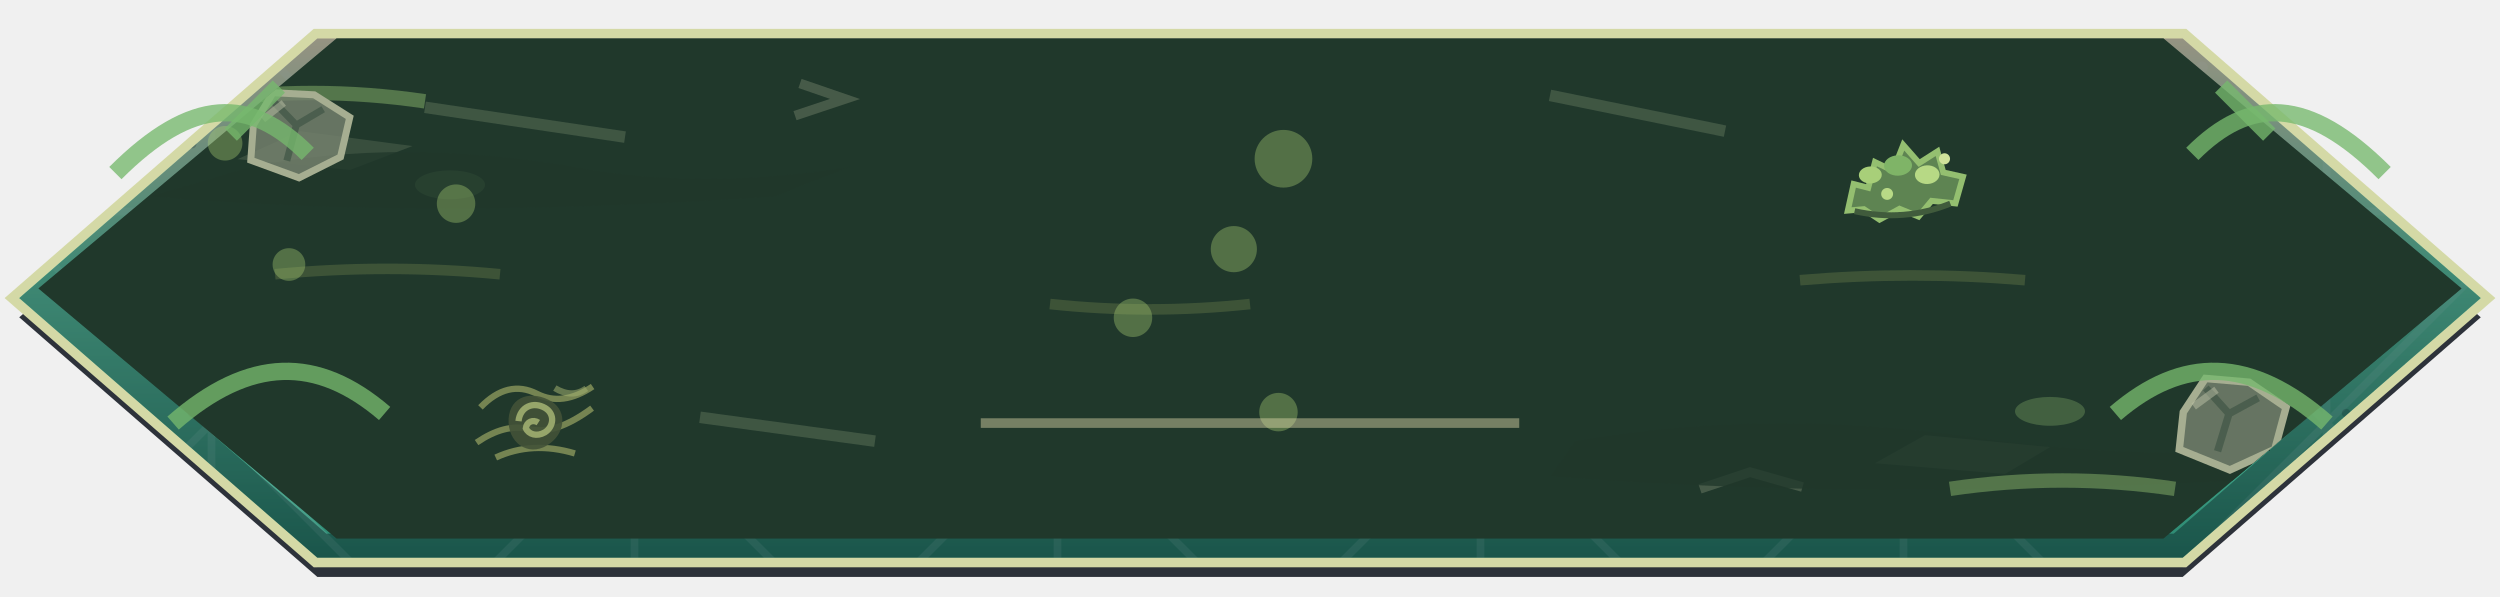
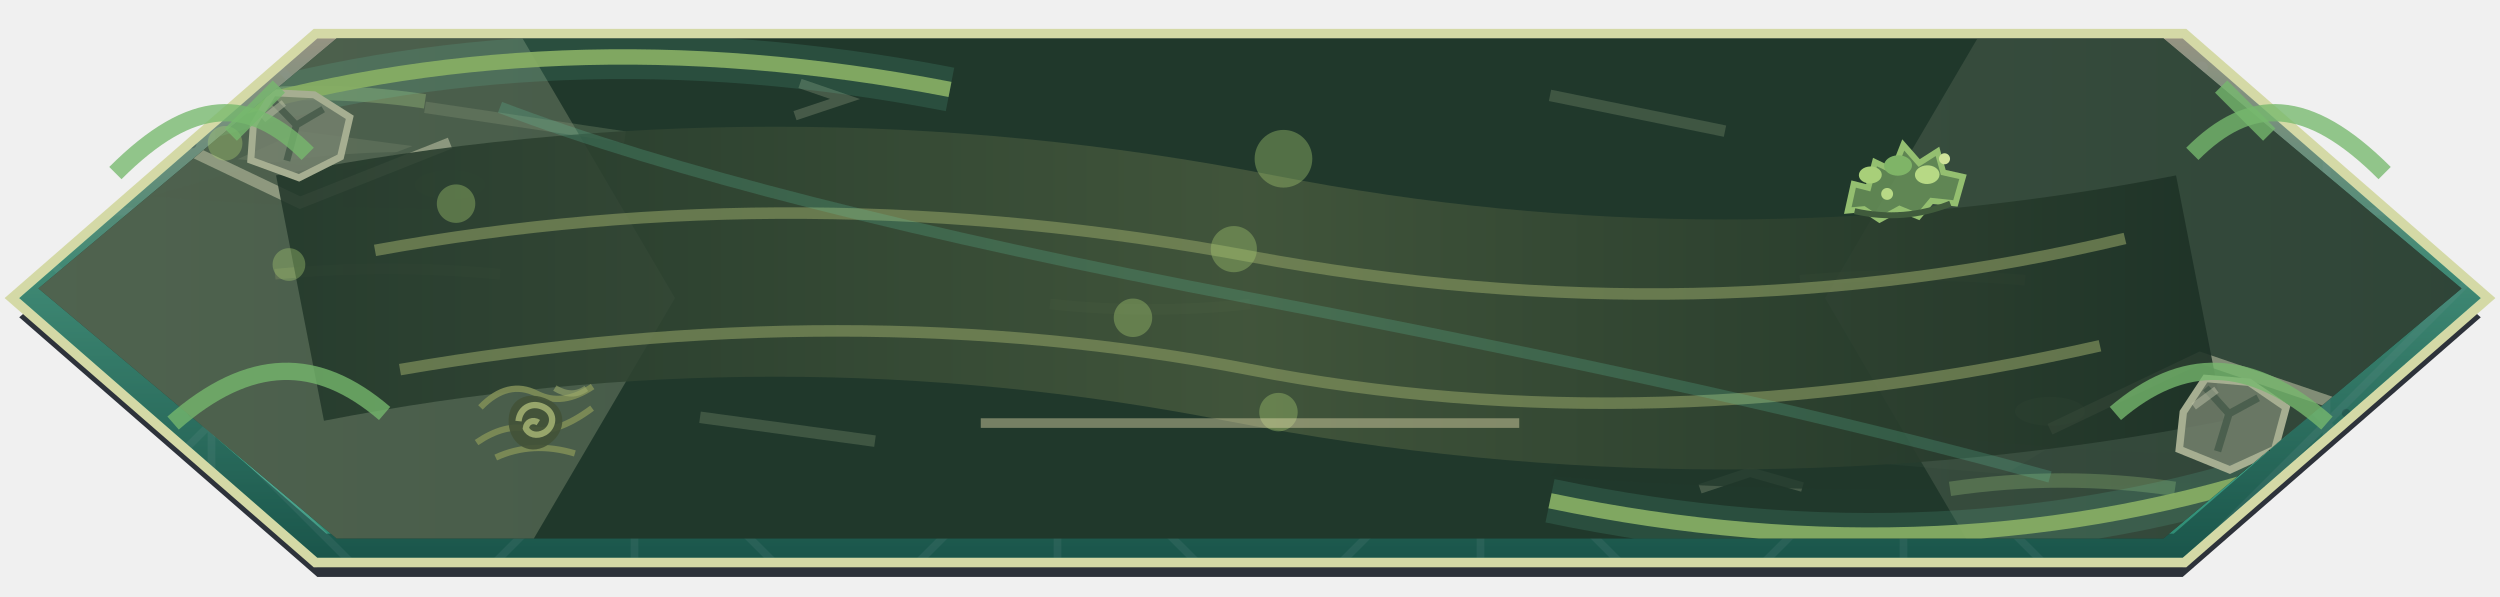
<svg xmlns="http://www.w3.org/2000/svg" width="520" height="124" viewBox="0 0 260 62" role="img" aria-label="M7 primary-hex-button pressed" data-style="m11-enchanted-forest@0.1.0" data-geometry-shape="wide-hexagon" data-corner-radius="2" data-end-cap-depth="31">
  <defs>
    <linearGradient id="m11-primary-hex-button-260x62-pressed-plate" x1="0" y1="0" x2="0" y2="1">
      <stop offset="0" stop-color="#5C7650" />
      <stop offset=".48" stop-color="#20382B" />
      <stop offset="1" stop-color="#13251E" />
    </linearGradient>
    <linearGradient id="m11-primary-hex-button-260x62-pressed-primary" x1="0" y1="0" x2="0" y2="1">
      <stop offset="0" stop-color="#F1E8C8" />
      <stop offset=".45" stop-color="#66D9B2" />
      <stop offset="1" stop-color="#2A856F" />
    </linearGradient>
    <linearGradient id="m11-primary-hex-button-260x62-pressed-energy" x1="0" y1="0" x2="1" y2="0">
      <stop offset="0" stop-color="#B8E0A5" stop-opacity="0" />
      <stop offset=".5" stop-color="#B8E0A5" stop-opacity=".86" />
      <stop offset="1" stop-color="#B8E0A5" stop-opacity="0" />
    </linearGradient>
    <pattern id="m11-primary-hex-button-260x62-pressed-grain" width="28" height="28" patternUnits="userSpaceOnUse">
      <circle cx="5" cy="7" r=".6" fill="#FFFFFF" fill-opacity=".12" />
      <circle cx="20" cy="15" r=".45" fill="#061321" fill-opacity=".2" />
    </pattern>
    <pattern id="m11-primary-hex-button-260x62-pressed-plate-pattern" width="44" height="44" patternUnits="userSpaceOnUse">
      <path d="M0 22H44M22 0V44M0 22L22 0 44 22 22 44Z" fill="none" stroke="#D8FBFF" stroke-opacity=".12" stroke-width=".8" />
    </pattern>
    <mask id="m11-primary-hex-button-260x62-pressed-mask">
      <path d="M33 4H227L258 31L227 58H33L2 31Z" fill="white" />
    </mask>
  </defs>
  <g opacity="1">
    <g id="m11-primary-hex-button-260x62-pressed-outer-shadow" data-layer="outer-shadow" transform="translate(0 2)">
      <path d="M33 4H227L258 31L227 58H33L2 31Z" fill="#020812" opacity=".82" />
    </g>
    <g id="m11-primary-hex-button-260x62-pressed-connected-depth" data-layer="connected-depth" transform="translate(0 1)">
      <path d="M33 4H227L258 31L227 58H33L2 31Z" fill="#071522" opacity=".9" />
    </g>
    <g id="m11-primary-hex-button-260x62-pressed-outer-frame" data-layer="outer-frame">
      <path d="M33 4H227L258 31L227 58H33L2 31Z" fill="#071421" stroke="#D4D9A6" stroke-width="2" stroke-linejoin="miter" />
    </g>
    <g id="m11-primary-hex-button-260x62-pressed-inner-plate-fill" data-layer="inner-plate-fill">
      <path d="M33 4H227L258 31L227 58H33L2 31Z" fill="url(#m11-primary-hex-button-260x62-pressed-primary)" />
    </g>
    <g id="m11-primary-hex-button-260x62-pressed-surface-grain" data-layer="surface-grain" data-material-source="m8-ice-grain" mask="url(#m11-primary-hex-button-260x62-pressed-mask)">
      <rect width="260" height="62" fill="url(#m11-primary-hex-button-260x62-pressed-grain)" />
    </g>
    <g id="m11-primary-hex-button-260x62-pressed-surface-pattern" data-layer="surface-pattern" data-material-source="m8-crystal-facet-pattern" mask="url(#m11-primary-hex-button-260x62-pressed-mask)">
      <rect width="260" height="62" fill="url(#m11-primary-hex-button-260x62-pressed-plate-pattern)" />
    </g>
    <g id="m11-primary-hex-button-260x62-pressed-side-bevel-shade" data-layer="side-bevel-shade" mask="url(#m11-primary-hex-button-260x62-pressed-mask)">
      <path d="M33 4H227L258 31L227 58H33L2 31Z" fill="none" stroke="#020812" stroke-opacity=".38" stroke-width="5" />
    </g>
    <g id="m11-primary-hex-button-260x62-pressed-top-bevel-highlight" data-layer="top-bevel-highlight" mask="url(#m11-primary-hex-button-260x62-pressed-mask)">
      <path d="M41 10H219" stroke="#FFFFFF" stroke-opacity=".55" stroke-width="3" stroke-linecap="square" />
    </g>
    <g id="m11-primary-hex-button-260x62-pressed-cold-edge-accent" data-layer="cold-edge-accent" data-material-source="m8-cold-edge-accent" mask="url(#m11-primary-hex-button-260x62-pressed-mask)">
      <rect x="31" y="8" width="198" height="8" fill="url(#m11-primary-hex-button-260x62-pressed-energy)" />
    </g>
    <g id="m11-primary-hex-button-260x62-pressed-ornament-decal" data-layer="ornament-decal" data-material-source="m7-ornament-marks" mask="url(#m11-primary-hex-button-260x62-pressed-mask)">
      <path d="M39 49h16M205 49h16" stroke="#E6FCFF" stroke-opacity=".5" stroke-width="2" />
    </g>
    <g id="m11-primary-hex-button-material-stack" data-layer="forest-material-stack" data-material-families="weathered-stone,dark-wood,moss-lichen">
      <path d="M35 4H225L256 30L225 56H35L4 30Z" fill="#20382B" />
    </g>
    <g id="m11-primary-hex-button-material-detail" data-layer="forest-material-detail" data-material-channels="stone-chips,wood-grain,moss-mask" data-detail-scale="component">
      <path d="M44.2 11.16l20.8 3.1M161.2 9.92l18.2 3.72M72.8 43.4l18.2 2.48" stroke="#6B8063" stroke-width="1.2" stroke-opacity=".72" />
    </g>
    <g id="m11-primary-hex-button-material-face-depth" data-layer="forest-material-face-depth" data-material-source="shared-face-geometry">
      <clipPath id="m11-primary-hex-button-face-clip">
        <path d="M35 4H225L256 30L225 56H35L4 30Z" />
      </clipPath>
      <g clip-path="url(#m11-primary-hex-button-face-clip)">
        <g data-layer="forest-weathered-stone">
          <path d="M31.2 13.64l11.7 1.55 -6.5 2.48 -11.7 -1.116ZM200.2 45.26l13 1.24 -4.68 2.79 -13.52 -1.116Z" fill="#7C8D70" fill-opacity=".45" />
          <path d="M83.2 8.68l4.68 1.612 -5.2 1.736M176.8 50.84l5.2 -1.736 5.46 1.55" fill="none" stroke="#9BA687" stroke-width="1" stroke-opacity=".55" />
        </g>
        <g data-layer="forest-dark-wood-grain">
          <path d="M28.6 28.52q11.7 -1.116 23.4 0M109.2 31.62q10.4 1.116 20.8 0M187.2 29.14q11.7 -0.992 23.4 0" fill="none" stroke="#72854C" stroke-width="1.1" stroke-opacity=".62" />
        </g>
        <g data-layer="forest-moss-growth-mask" fill="#9BCB78" fill-opacity=".48">
          <ellipse cx="46.8" cy="19.22" rx="3.64" ry="1.5" />
          <ellipse cx="213.2" cy="42.78" rx="3.64" ry="1.5" />
        </g>
      </g>
    </g>
    <g id="m11-primary-hex-button-material-restraint" data-layer="forest-material-restraint" data-restraint="edge-anchored-low-opacity">
      <clipPath id="m11-primary-hex-button-restraint-clip">
        <path d="M35 4H225L256 30L225 56H35L4 30Z" />
      </clipPath>
      <g clip-path="url(#m11-primary-hex-button-restraint-clip)">
        <path d="M0 0H260V62H0Z" fill="#20382B" fill-opacity=".42" />
        <g data-layer="forest-moss-edge-anchor" fill="#20382B" fill-opacity=".78">
          <path d="M26 17.36q15.6 -3.1 33.8 0q13 2.48 28.6 -.01l-7.8 3.1q-36.4 2.48 -65 -.02Z" />
          <path d="M163.8 45.88q20.8 -3.72 44.2 -.01q20.8 2.48 36.4 -.03l-5.2 3.72q-41.6 2.79 -78 -.01Z" />
        </g>
        <path d="M20.8 10.54q11.7 -1.736 23.4 0M202.8 50.84q11.7 -1.736 23.4 0" fill="none" stroke="#9BCB78" stroke-width="1.5" stroke-opacity=".42" />
      </g>
    </g>
+     <g id="m11-primary-hex-button-integrated-material-regions" data-layer="forest-integrated-material-regions" data-integration="edge-anchored-connected" data-variation-seed="51731">
+       <defs>
+         <linearGradient id="m11-primary-hex-button-stone-depth" x2="1">
+           <stop stop-color="#9BA687" stop-opacity=".68" />
+           <stop offset="1" stop-color="#425548" stop-opacity=".72" />
+         </linearGradient>
+         <linearGradient id="m11-primary-hex-button-wood-depth" x2="1">
+           <stop stop-color="#22372A" />
+           <stop offset=".5" stop-color="#45583D" />
+           <stop offset="1" stop-color="#1C3025" />
+         </linearGradient>
+       </defs>
+       <clipPath id="m11-primary-hex-button-integrated-surface-clip">
+         <path d="M35 4H225L256 30L225 56H35L4 30Z" />
+       </clipPath>
+       <g clip-path="url(#m11-primary-hex-button-integrated-surface-clip)">
+         <g data-layer="forest-stone-surface-region" data-material-family="stone" data-depth-response="faceted-edge-plates">
+           <path d="M0 0H52L70.2 31 52 62H0ZM260 0H208L189.8 31 208 62H260Z" fill="url(#m11-primary-hex-button-stone-depth)" fill-opacity=".58" />
+           <path d="M13 12.4l18.2 8.68 15.6-6.2M213.2 44.64l15.6-7.44 18.2 6.2" fill="none" stroke="#C2C7A8" stroke-width="1.2" stroke-opacity=".55" />
+         </g>
+         <g data-layer="forest-wood-surface-region" data-material-family="wood" data-depth-response="recessed-grain-band">
+           <path d="M31.2 31Q80.6 21.355 130 31T228.8 31" fill="none" stroke="url(#m11-primary-hex-button-wood-depth)" stroke-width="26.0" stroke-opacity=".88" />
+           <path d="M39 26.04Q83.2 17.98 130 26.66T221 24.8M41.6 38.44Q88.4 30.38 130 38.44T218.4 35.96" fill="none" stroke="#84945F" stroke-width="1.2" stroke-opacity=".66" />
+         </g>
+         <g data-layer="forest-moss-surface-region" data-material-family="moss" data-depth-response="edge-growth-light-catch">
+           <path d="M20.8 12.4Q57.2 1.24 98.8 9.3M161.2 52.08Q202.8 60.76 239.2 48.36" fill="none" stroke="#66D9B2" stroke-width="4.6" stroke-opacity=".14" />
+           <path d="M20.8 12.4Q57.2 1.24 98.8 9.3M161.2 52.08Q202.8 60.76 239.2 48.36" fill="none" stroke="#88AF64" stroke-width="1.6" stroke-opacity=".92" />
+         </g>
+         <g data-layer="forest-living-light-surface-response" data-material-family="living-light" data-light-response="root-linked-local">
+           <path d="M130 31Q78 21.08 52 11.16M130 31Q182 40.92 213.2 49.6" fill="none" stroke="#66D9B2" stroke-width="1.2" stroke-opacity=".2" />
+         </g>
+       </g>
+     </g>
    <g id="m11-primary-hex-button-authored-material-clusters" data-layer="forest-authored-material-clusters" data-material-families="stone,wood,moss" data-variation-seed="51731" data-cluster-count="4" data-cluster-scale="component" data-placement="component-aware">
      <clipPath id="m11-primary-hex-button-cluster-clip">
        <path d="M35 4H225L256 30L225 56H35L4 30Z" />
      </clipPath>
      <g clip-path="url(#m11-primary-hex-button-cluster-clip)">
        <g data-layer="forest-authored-cluster" data-cluster-kind="stone-chip" transform="translate(31.4 13.9) rotate(-4)">
          <g data-layer="forest-stone-chip-cluster" data-material-family="stone" transform="scale(1.037)">
            <path d="M-4.8-1.2l2.2-3.1 4.1.5 3.4 2.5-1.2 3.9-4.3 1.8-4.7-2.1Z" fill="#75816E" fill-opacity=".82" stroke="#A6AE91" stroke-width="0.70" />
            <path d="M-2.6-3.4l2.1 2.5 2.8-1.4M-.5-.9l-1.2 3.5" fill="none" stroke="#495C4C" stroke-width="0.70" stroke-opacity=".9" />
            <path d="M-3.8-1.7l2.2-1.5" stroke="#C0C5A9" stroke-width="0.70" stroke-opacity=".48" />
          </g>
        </g>
        <g data-layer="forest-authored-cluster" data-cluster-kind="wood-knot" transform="translate(55.6 43.3) rotate(-1)">
          <g data-layer="forest-wood-knot-cluster" data-material-family="wood" transform="scale(0.936)">
            <path d="M-6.5 2.8q3.2-2.1 5.8-1.4 2.9.8 7.1-2.2M-6-1.1q3.1-3.1 6.3-1.4 2.8 1.5 6.2-.7M-4.4 4.5q4.1-1.8 8.8-.3" fill="none" stroke="#7F8D57" stroke-width="0.70" stroke-opacity=".9" />
            <path d="M-2.9.7c-.1-2.7 2.2-3.7 4.5-2.5 2 1 1.9 3.5.1 4.8-2.1 1.6-4.5.2-4.6-2.3Z" fill="#435238" fill-opacity=".9" />
            <path d="M-1.8.5c.2-1.6 1.7-2.2 3-1.4 1.1.7.9 2.1-.1 2.7-.9.5-1.8.2-2.1-.5.1-.7.8-1 1.4-.6" fill="none" stroke="#A0AE70" stroke-width="0.70" stroke-opacity=".9" />
            <path d="M2.3-3.1q1.9 1.2 3.5.1" fill="none" stroke="#A0AE70" stroke-width="0.70" stroke-opacity=".55" />
          </g>
        </g>
        <g data-layer="forest-authored-cluster" data-cluster-kind="moss-lichen" transform="translate(197.8 18.7) rotate(-2)">
          <g data-layer="forest-moss-lichen-cluster" data-material-family="moss" transform="scale(0.883)">
            <path d="M-6.5 3.4l.8-3.1 1.7.5.9-3 2.1 1.1 1.3-3 1.8 2.2 2.2-1.3.6 2.5 2.3.6-1 3.1-2.8-.4-1.6 1.8-2.2-1-2.4 1.2-1.8-1.3Z" fill="#668E58" fill-opacity=".88" stroke="#94BF70" stroke-width="0.70" />
            <ellipse cx="-3.7" cy="-.7" rx="1.35" ry="1" fill="#A8CF79" />
            <ellipse cx="-.4" cy="-1.7" rx="1.65" ry="1.2" fill="#7FB467" />
            <ellipse cx="3" cy="-.5" rx="1.45" ry="1.1" fill="#B7D985" />
            <circle cx="5.1" cy="-2.3" r=".65" fill="#D0E39A" />
            <circle cx="-1.8" cy="1.6" r=".7" fill="#B8D986" />
            <path d="M-5.7 3.5q5.8 1.5 11.3-.5" fill="none" stroke="#405B3C" stroke-width="0.70" />
          </g>
        </g>
        <g data-layer="forest-authored-cluster" data-cluster-kind="stone-chip" transform="translate(232.4 44.0) rotate(-2)">
          <g data-layer="forest-stone-chip-cluster" data-material-family="stone" transform="scale(1.103)">
            <path d="M-4.8-1.2l2.2-3.1 4.1.5 3.4 2.5-1.2 3.9-4.3 1.8-4.7-2.1Z" fill="#75816E" fill-opacity=".82" stroke="#A6AE91" stroke-width="0.70" />
            <path d="M-2.6-3.4l2.1 2.5 2.8-1.4M-.5-.9l-1.2 3.5" fill="none" stroke="#495C4C" stroke-width="0.70" stroke-opacity=".9" />
            <path d="M-3.8-1.7l2.2-1.5" stroke="#C0C5A9" stroke-width="0.70" stroke-opacity=".48" />
          </g>
        </g>
      </g>
    </g>
    <g id="m11-primary-hex-button-moss-variation" data-layer="forest-variation" data-variation-seed="51731" data-variation-baseline="false" fill="#A6CC72" fill-opacity=".38">
      <circle cx="133.48" cy="16.51" r="3.0" />
      <circle cx="128.32" cy="25.91" r="2.4" />
      <circle cx="23.41" cy="14.90" r="1.8" />
      <circle cx="47.43" cy="21.18" r="2.0" />
      <circle cx="117.83" cy="33.05" r="2.0" />
      <circle cx="132.96" cy="42.86" r="2.0" />
      <circle cx="30.05" cy="27.51" r="1.7" />
    </g>
    <g id="m11-primary-hex-button-leaf-vine-ornament" data-layer="forest-ornament" data-ornament="leaf-vine" data-ornament-count="4" fill="none" stroke="#76B86D" stroke-opacity=".78" stroke-width="1.8">
      <path d="M12 18c8-8 14-8 20-2M248 18c-8-8-14-8-20-2M18 44c8-7 15-7 22-1M242 44c-8-7-15-7-22-1" />
      <path d="M24 14l5-5M236 14l-5-5" />
    </g>
    <g id="m11-primary-hex-button-parchment-typography" data-layer="forest-typography" data-typography-preset="m11-parchment-sage-action" data-semantic-text="required">
      <path d="M102 44h56" stroke="#EDE3B4" stroke-opacity=".42" />
    </g>
    <g id="m11-enchanted-forest-primary-hex-button-content" data-layer="content" data-slot="editable-primary-hex-button-content" data-safe-x="45" data-safe-y="10" data-safe-width="170" data-safe-height="44" />
  </g>
</svg>
